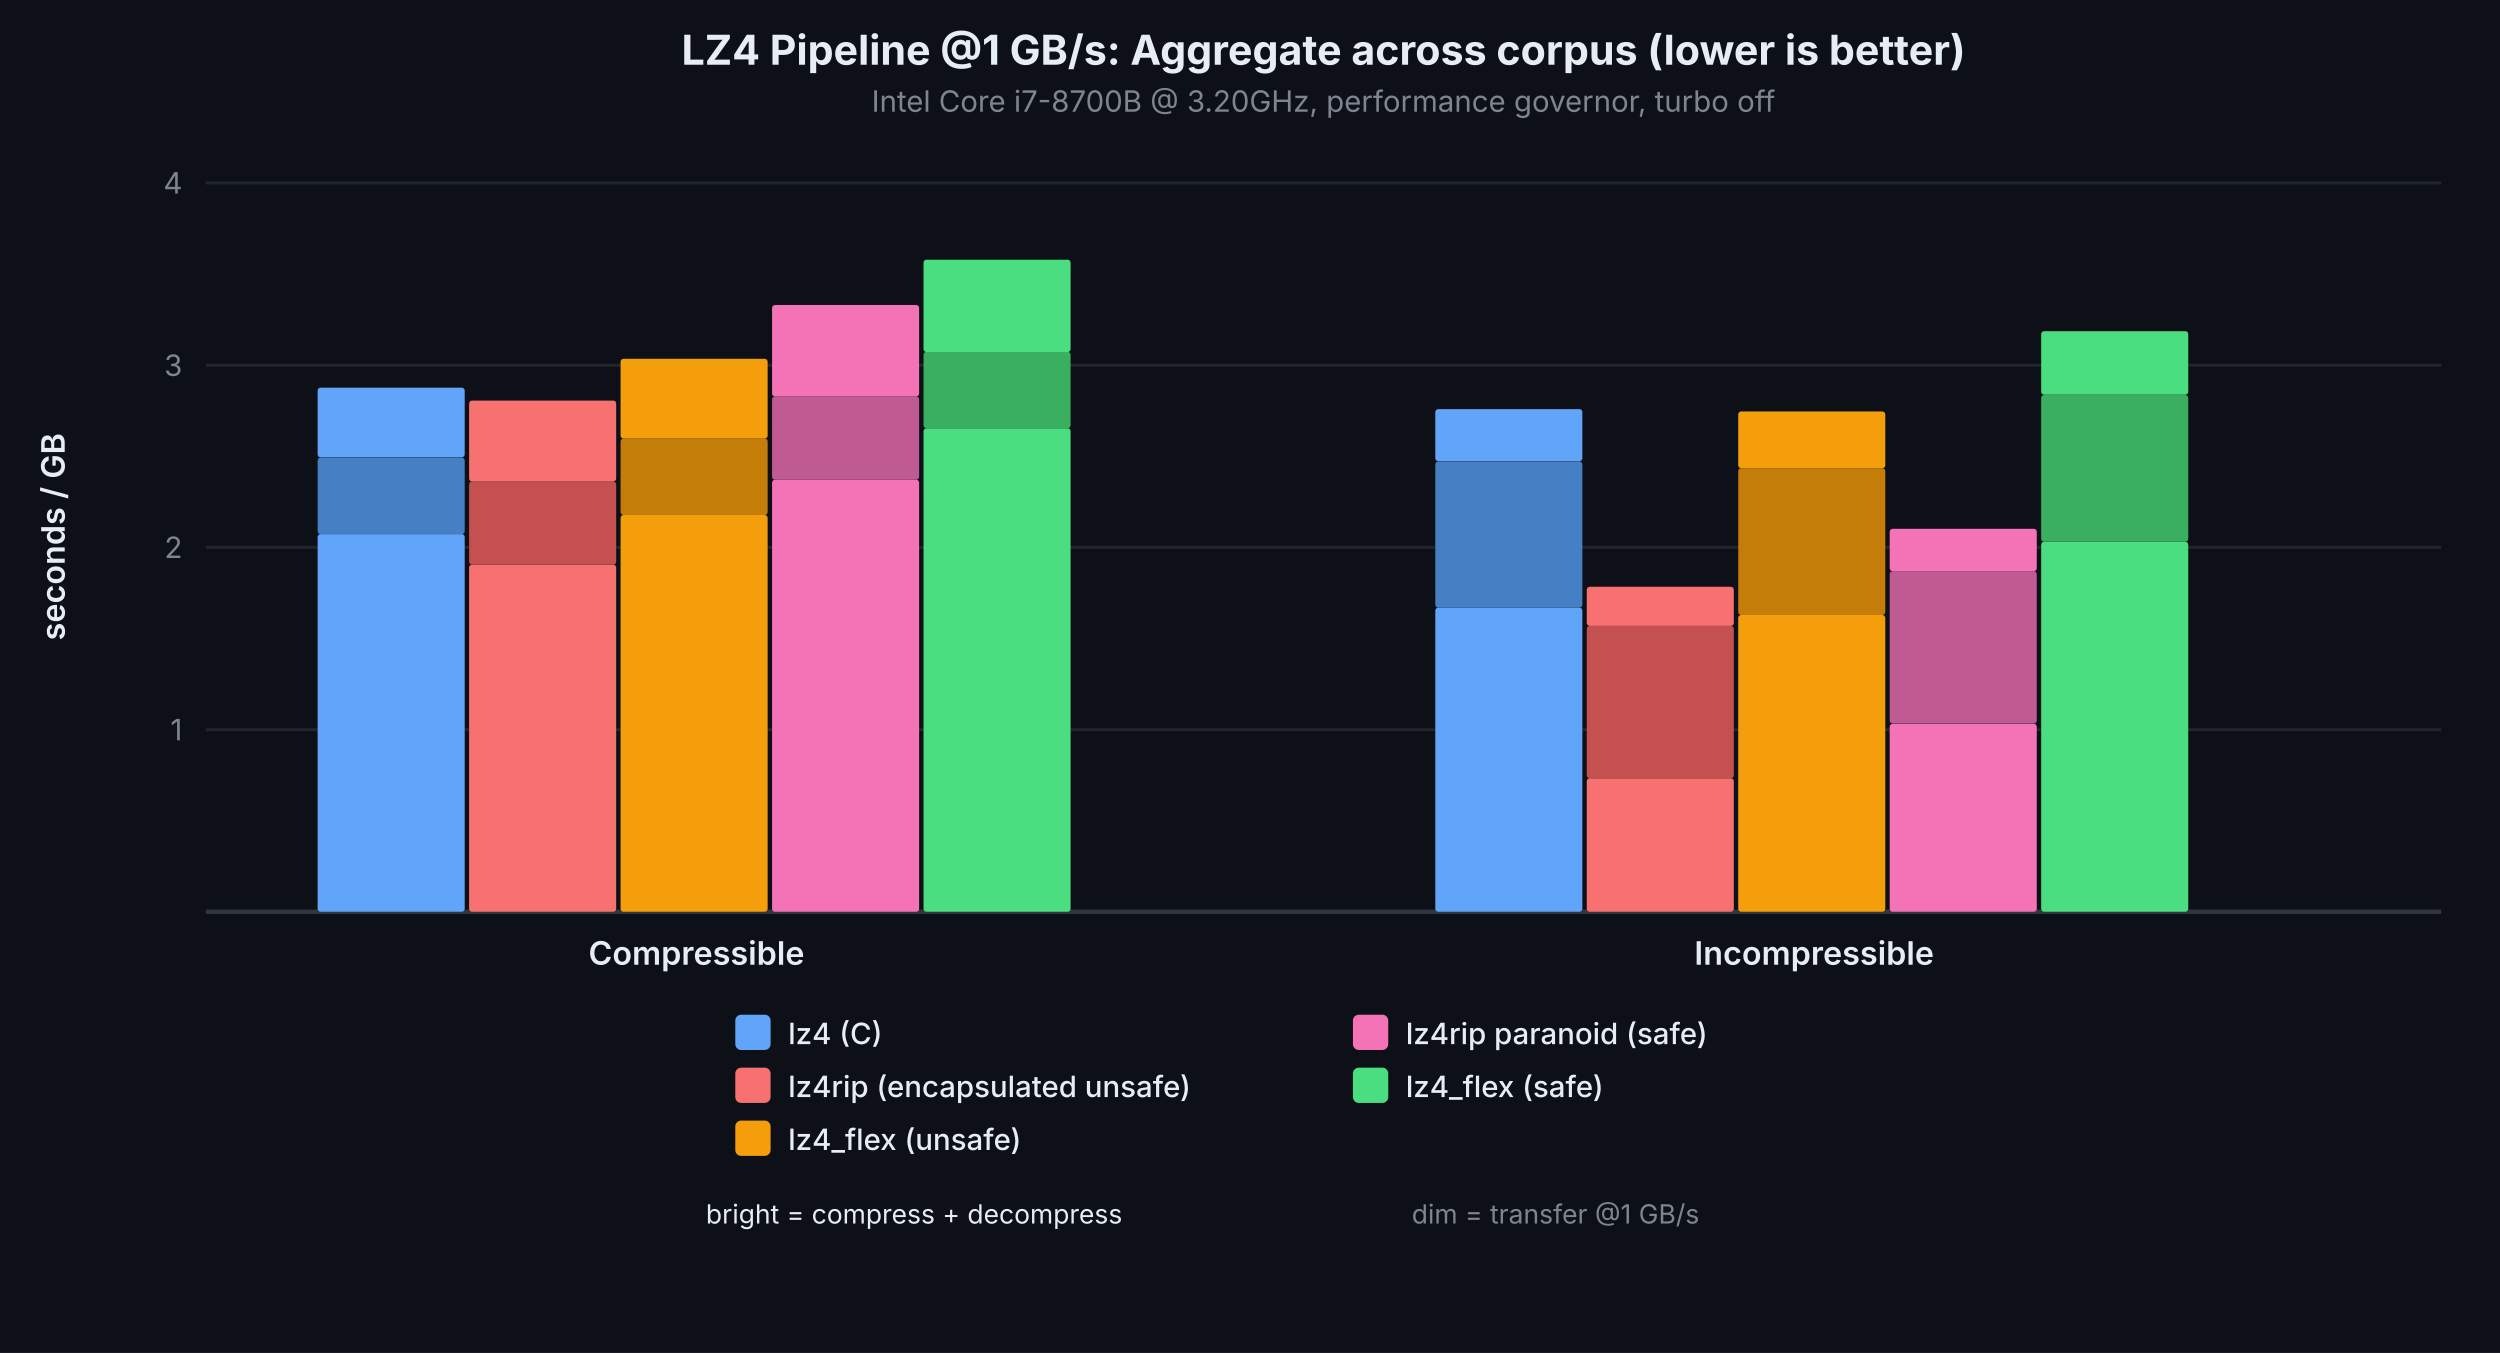
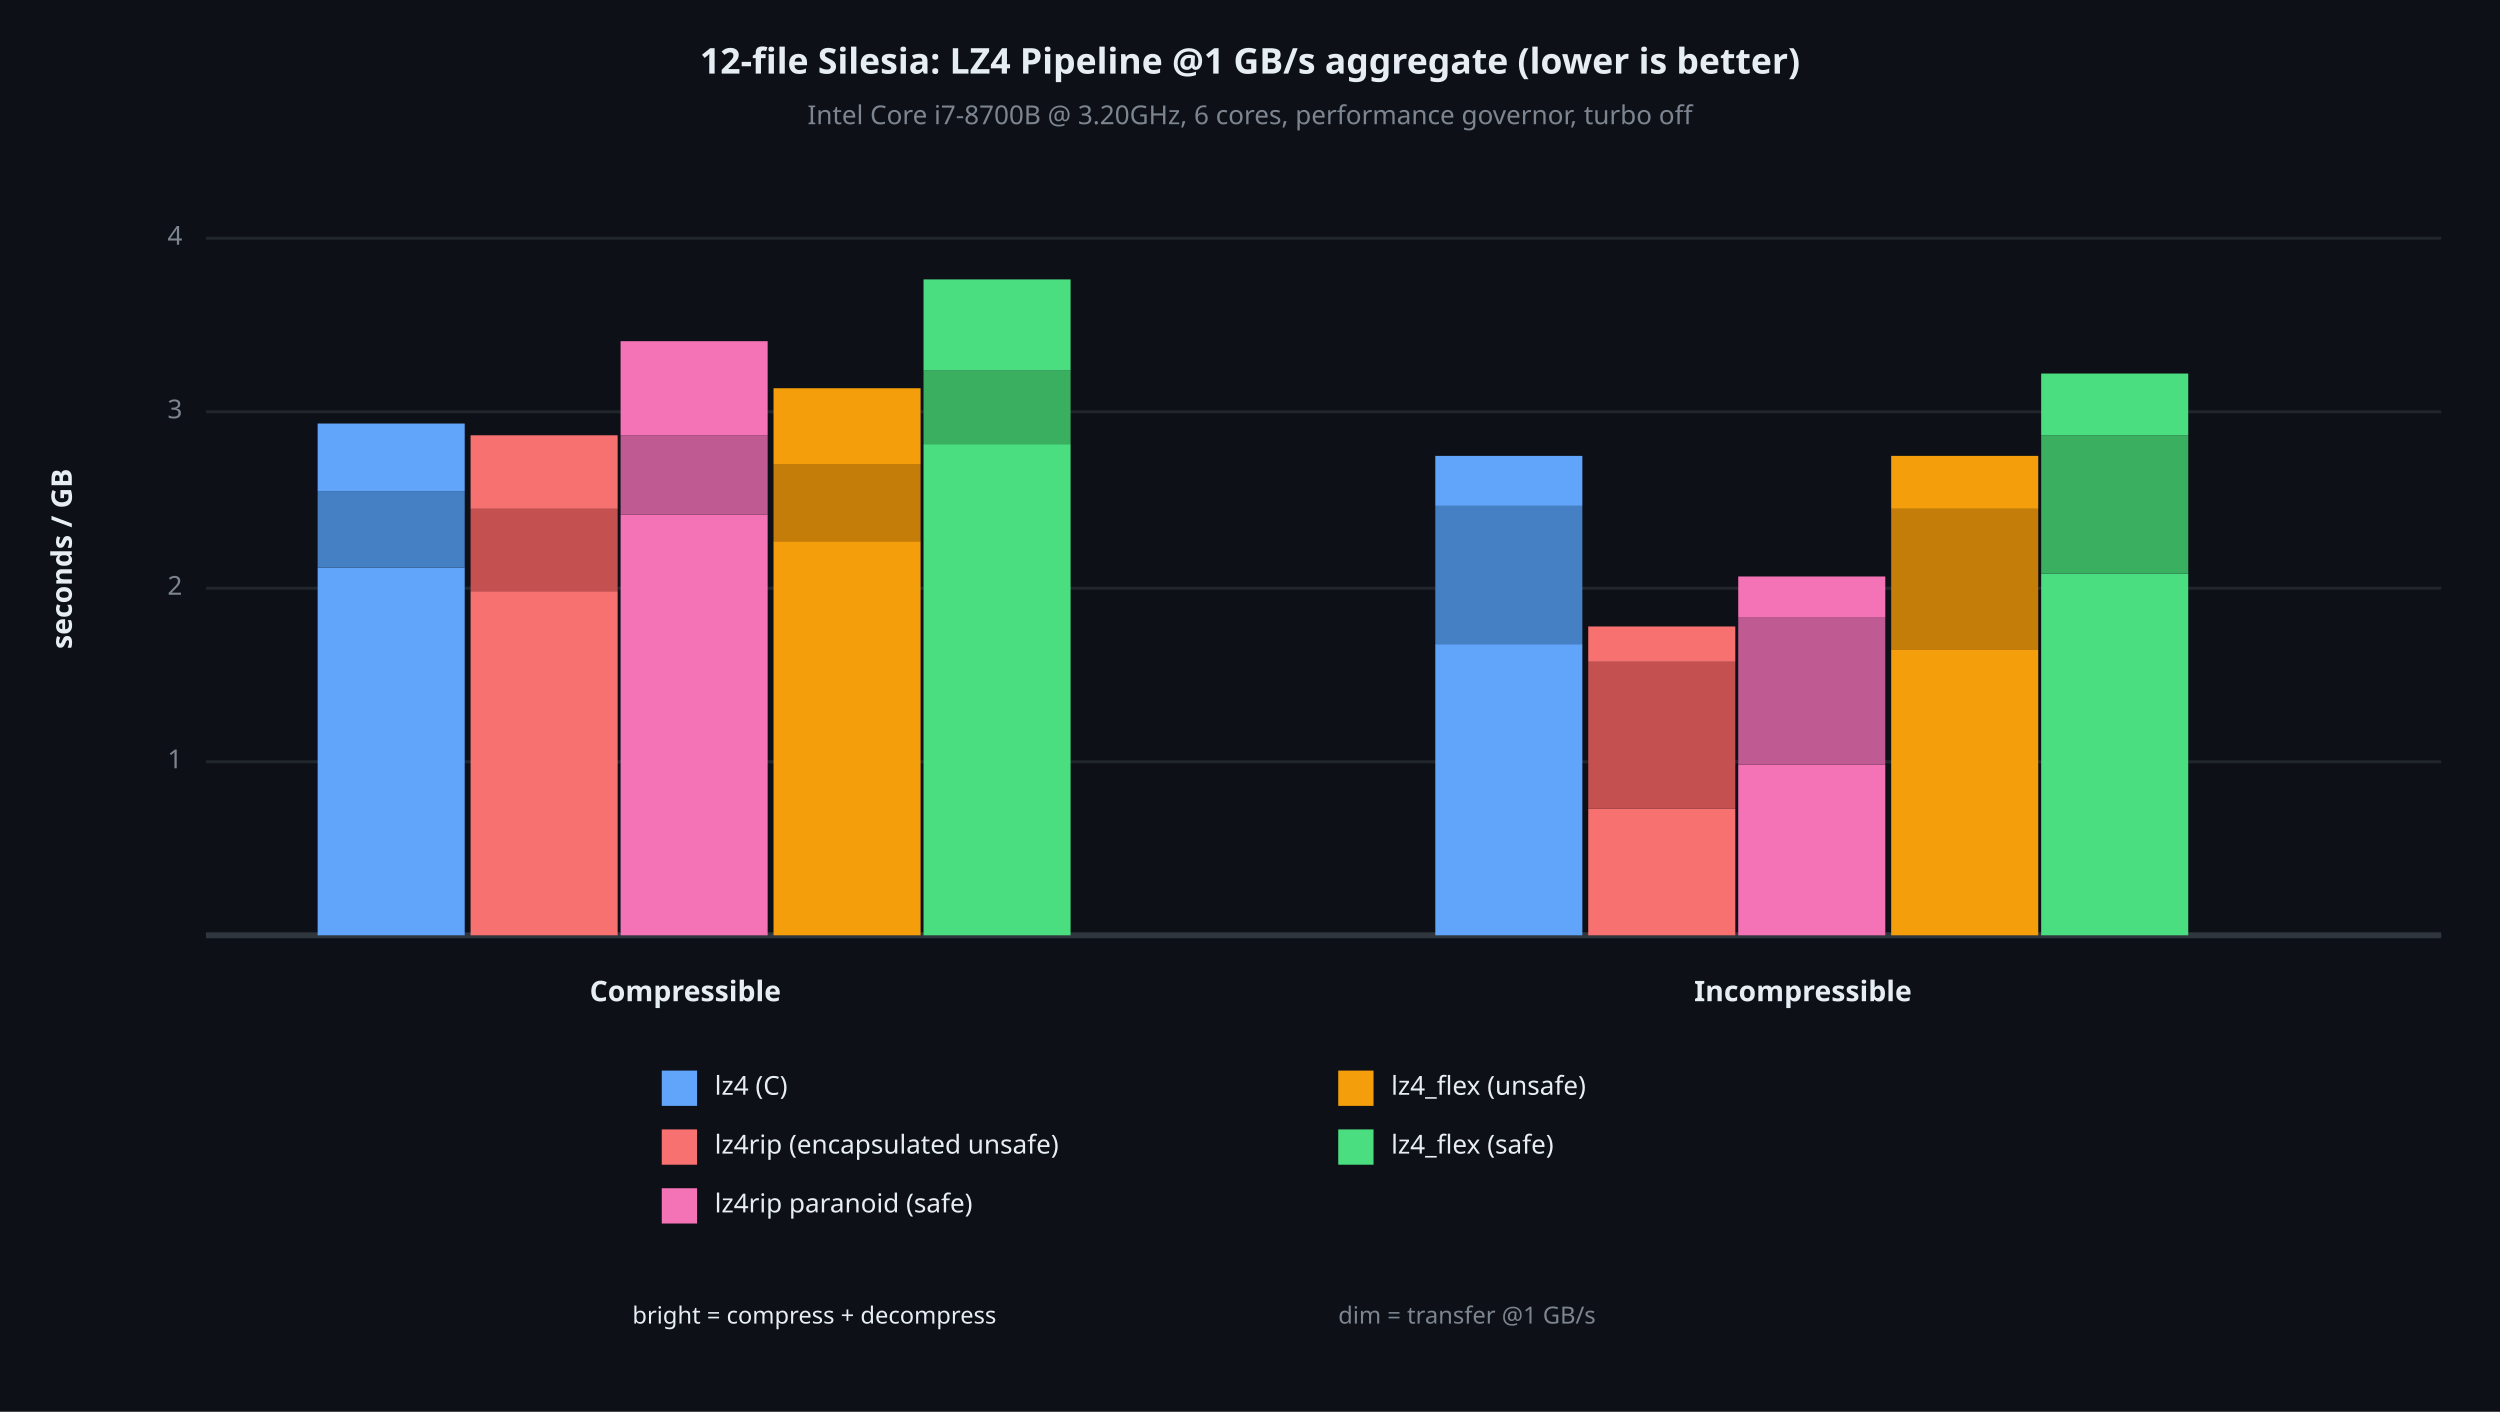
- <svg xmlns="http://www.w3.org/2000/svg" viewBox="0 0 850 460" font-family="system-ui, -apple-system, sans-serif">
-   <rect width="850" height="460" fill="#0d1117" />
-   <text x="450.0" y="22" text-anchor="middle" fill="#e6edf3" font-size="14" font-weight="700">LZ4 Pipeline @1 GB/s: Aggregate across corpus (lower is better)</text>
-   <text x="450.0" y="38" text-anchor="middle" fill="#7d8590" font-size="10">Intel Core i7-8700B @ 3.20GHz, performance governor, turbo off</text>
-   <line x1="70" y1="248.1" x2="830" y2="248.1" stroke="#21262d" stroke-width="1" />
-   <text x="62" y="248.1" text-anchor="end" dominant-baseline="middle" fill="#7d8590" font-size="10">1</text>
-   <line x1="70" y1="186.1" x2="830" y2="186.1" stroke="#21262d" stroke-width="1" />
-   <text x="62" y="186.1" text-anchor="end" dominant-baseline="middle" fill="#7d8590" font-size="10">2</text>
-   <line x1="70" y1="124.2" x2="830" y2="124.2" stroke="#21262d" stroke-width="1" />
-   <text x="62" y="124.2" text-anchor="end" dominant-baseline="middle" fill="#7d8590" font-size="10">3</text>
-   <line x1="70" y1="62.2" x2="830" y2="62.2" stroke="#21262d" stroke-width="1" />
-   <text x="62" y="62.2" text-anchor="end" dominant-baseline="middle" fill="#7d8590" font-size="10">4</text>
-   <line x1="70" y1="310" x2="830" y2="310" stroke="#30363d" stroke-width="1.5" />
-   <text x="22" y="182.5" text-anchor="middle" fill="#e6edf3" font-size="11" font-weight="600" transform="rotate(-90,22,182.5)">seconds / GB</text>
-   <rect x="108.0" y="181.6" width="50.0" height="128.4" fill="#60a5fa" rx="1" />
-   <rect x="108.0" y="155.6" width="50.0" height="26.0" fill="#4680c4" rx="1" />
-   <rect x="108.0" y="131.8" width="50.0" height="23.7" fill="#60a5fa" rx="1" />
-   <rect x="159.5" y="192.0" width="50.0" height="118.0" fill="#f87171" rx="1" />
-   <rect x="159.5" y="163.7" width="50.0" height="28.3" fill="#c45050" rx="1" />
-   <rect x="159.5" y="136.2" width="50.0" height="27.5" fill="#f87171" rx="1" />
-   <rect x="211.0" y="175.1" width="50.0" height="134.9" fill="#f59e0b" rx="1" />
-   <rect x="211.0" y="149.1" width="50.0" height="26.0" fill="#c47d08" rx="1" />
-   <rect x="211.0" y="122.0" width="50.0" height="27.1" fill="#f59e0b" rx="1" />
-   <rect x="262.5" y="163.1" width="50.0" height="146.9" fill="#f472b6" rx="1" />
-   <rect x="262.5" y="134.8" width="50.0" height="28.3" fill="#c05a92" rx="1" />
-   <rect x="262.5" y="103.7" width="50.0" height="31.1" fill="#f472b6" rx="1" />
-   <rect x="314.0" y="145.6" width="50.0" height="164.4" fill="#4ade80" rx="1" />
-   <rect x="314.0" y="119.6" width="50.0" height="26.0" fill="#3aaf60" rx="1" />
-   <rect x="314.0" y="88.3" width="50.0" height="31.4" fill="#4ade80" rx="1" />
-   <text x="236.8" y="328" text-anchor="middle" fill="#e6edf3" font-size="11" font-weight="600">Compressible</text>
-   <rect x="488.0" y="206.6" width="50.0" height="103.4" fill="#60a5fa" rx="1" />
-   <rect x="488.0" y="156.9" width="50.0" height="49.7" fill="#4680c4" rx="1" />
-   <rect x="488.0" y="139.1" width="50.0" height="17.7" fill="#60a5fa" rx="1" />
-   <rect x="539.5" y="264.6" width="50.0" height="45.4" fill="#f87171" rx="1" />
-   <rect x="539.5" y="212.8" width="50.0" height="51.8" fill="#c45050" rx="1" />
-   <rect x="539.5" y="199.5" width="50.0" height="13.3" fill="#f87171" rx="1" />
-   <rect x="591.0" y="209.1" width="50.0" height="100.9" fill="#f59e0b" rx="1" />
-   <rect x="591.0" y="159.2" width="50.0" height="49.9" fill="#c47d08" rx="1" />
-   <rect x="591.0" y="139.9" width="50.0" height="19.3" fill="#f59e0b" rx="1" />
-   <rect x="642.5" y="246.1" width="50.0" height="63.9" fill="#f472b6" rx="1" />
-   <rect x="642.5" y="194.2" width="50.0" height="51.8" fill="#c05a92" rx="1" />
-   <rect x="642.5" y="179.8" width="50.0" height="14.4" fill="#f472b6" rx="1" />
-   <rect x="694.0" y="184.2" width="50.0" height="125.8" fill="#4ade80" rx="1" />
-   <rect x="694.0" y="134.3" width="50.0" height="49.9" fill="#3aaf60" rx="1" />
-   <rect x="694.0" y="112.6" width="50.0" height="21.6" fill="#4ade80" rx="1" />
-   <text x="616.8" y="328" text-anchor="middle" fill="#e6edf3" font-size="11" font-weight="600">Incompressible</text>
-   <rect x="250" y="345" width="12" height="12" fill="#60a5fa" rx="2" />
-   <text x="268" y="355" fill="#e6edf3" font-size="10" font-weight="500">lz4 (C)</text>
-   <rect x="250" y="363" width="12" height="12" fill="#f87171" rx="2" />
-   <text x="268" y="373" fill="#e6edf3" font-size="10" font-weight="500">lz4rip (encapsulated unsafe)</text>
-   <rect x="250" y="381" width="12" height="12" fill="#f59e0b" rx="2" />
-   <text x="268" y="391" fill="#e6edf3" font-size="10" font-weight="500">lz4_flex (unsafe)</text>
-   <rect x="460" y="345" width="12" height="12" fill="#f472b6" rx="2" />
-   <text x="478" y="355" fill="#e6edf3" font-size="10" font-weight="500">lz4rip paranoid (safe)</text>
-   <rect x="460" y="363" width="12" height="12" fill="#4ade80" rx="2" />
-   <text x="478" y="373" fill="#e6edf3" font-size="10" font-weight="500">lz4_flex (safe)</text>
-   <text x="240" y="416" fill="#e6edf3" font-size="9">bright = compress + decompress</text>
-   <text x="480" y="416" fill="#7d8590" font-size="9">dim = transfer @1 GB/s</text>
+ <svg xmlns="http://www.w3.org/2000/svg" viewBox="0 0 850 480" font-family="system-ui, -apple-system, sans-serif">
+   <rect x="0" y="0" width="850" height="480" opacity="1" fill="#0D1117" stroke="none" />
+   <text x="425" y="22" dy="0.5ex" text-anchor="middle" font-family="sans-serif" font-size="12.097" opacity="1" fill="#E6EDF3" font-weight="bold">
+ 12-file Silesia: LZ4 Pipeline @1 GB/s aggregate (lower is better)
+ </text>
+   <text x="425" y="40" dy="0.5ex" text-anchor="middle" font-family="sans-serif" font-size="8.871" opacity="1" fill="#7D8590">
+ Intel Core i7-8700B @ 3.20GHz, 6 cores, performance governor, turbo off
+ </text>
+   <text x="22" y="190" dy="0.5ex" text-anchor="middle" font-family="sans-serif" font-size="9.677" opacity="1" fill="#E6EDF3" font-weight="bold" transform="rotate(270, 22, 190)">
+ seconds / GB
+ </text>
+   <polyline fill="none" opacity="1" stroke="#21262D" stroke-width="1" points="70,259 830,259 " />
+   <text x="62" y="259" dy="0.5ex" text-anchor="end" font-family="sans-serif" font-size="8.871" opacity="1" fill="#7D8590">
+ 1
+ </text>
+   <polyline fill="none" opacity="1" stroke="#21262D" stroke-width="1" points="70,200 830,200 " />
+   <text x="62" y="200" dy="0.5ex" text-anchor="end" font-family="sans-serif" font-size="8.871" opacity="1" fill="#7D8590">
+ 2
+ </text>
+   <polyline fill="none" opacity="1" stroke="#21262D" stroke-width="1" points="70,140 830,140 " />
+   <text x="62" y="140" dy="0.5ex" text-anchor="end" font-family="sans-serif" font-size="8.871" opacity="1" fill="#7D8590">
+ 3
+ </text>
+   <polyline fill="none" opacity="1" stroke="#21262D" stroke-width="1" points="70,81 830,81 " />
+   <text x="62" y="81" dy="0.5ex" text-anchor="end" font-family="sans-serif" font-size="8.871" opacity="1" fill="#7D8590">
+ 4
+ </text>
+   <polyline fill="none" opacity="1" stroke="#30363D" stroke-width="2" points="70,318 830,318 " />
+   <rect x="108" y="193" width="50" height="125" opacity="1" fill="#60A5FA" stroke="none" />
+   <rect x="108" y="167" width="50" height="26" opacity="1" fill="#4680C4" stroke="none" />
+   <rect x="108" y="144" width="50" height="23" opacity="1" fill="#60A5FA" stroke="none" />
+   <rect x="160" y="201" width="50" height="117" opacity="1" fill="#F87171" stroke="none" />
+   <rect x="160" y="173" width="50" height="28" opacity="1" fill="#C45050" stroke="none" />
+   <rect x="160" y="148" width="50" height="25" opacity="1" fill="#F87171" stroke="none" />
+   <rect x="211" y="175" width="50" height="143" opacity="1" fill="#F472B6" stroke="none" />
+   <rect x="211" y="148" width="50" height="27" opacity="1" fill="#C05A92" stroke="none" />
+   <rect x="211" y="116" width="50" height="32" opacity="1" fill="#F472B6" stroke="none" />
+   <rect x="263" y="184" width="50" height="134" opacity="1" fill="#F59E0B" stroke="none" />
+   <rect x="263" y="158" width="50" height="26" opacity="1" fill="#C47D08" stroke="none" />
+   <rect x="263" y="132" width="50" height="26" opacity="1" fill="#F59E0B" stroke="none" />
+   <rect x="314" y="151" width="50" height="167" opacity="1" fill="#4ADE80" stroke="none" />
+   <rect x="314" y="126" width="50" height="25" opacity="1" fill="#3AAF60" stroke="none" />
+   <rect x="314" y="95" width="50" height="31" opacity="1" fill="#4ADE80" stroke="none" />
+   <text x="233" y="338" dy="0.5ex" text-anchor="middle" font-family="sans-serif" font-size="9.677" opacity="1" fill="#E6EDF3" font-weight="bold">
+ Compressible
+ </text>
+   <rect x="488" y="219" width="50" height="99" opacity="1" fill="#60A5FA" stroke="none" />
+   <rect x="488" y="172" width="50" height="47" opacity="1" fill="#4680C4" stroke="none" />
+   <rect x="488" y="155" width="50" height="17" opacity="1" fill="#60A5FA" stroke="none" />
+   <rect x="540" y="275" width="50" height="43" opacity="1" fill="#F87171" stroke="none" />
+   <rect x="540" y="225" width="50" height="50" opacity="1" fill="#C45050" stroke="none" />
+   <rect x="540" y="213" width="50" height="12" opacity="1" fill="#F87171" stroke="none" />
+   <rect x="591" y="260" width="50" height="58" opacity="1" fill="#F472B6" stroke="none" />
+   <rect x="591" y="210" width="50" height="50" opacity="1" fill="#C05A92" stroke="none" />
+   <rect x="591" y="196" width="50" height="14" opacity="1" fill="#F472B6" stroke="none" />
+   <rect x="643" y="221" width="50" height="97" opacity="1" fill="#F59E0B" stroke="none" />
+   <rect x="643" y="173" width="50" height="48" opacity="1" fill="#C47D08" stroke="none" />
+   <rect x="643" y="155" width="50" height="18" opacity="1" fill="#F59E0B" stroke="none" />
+   <rect x="694" y="195" width="50" height="123" opacity="1" fill="#4ADE80" stroke="none" />
+   <rect x="694" y="148" width="50" height="47" opacity="1" fill="#3AAF60" stroke="none" />
+   <rect x="694" y="127" width="50" height="21" opacity="1" fill="#4ADE80" stroke="none" />
+   <text x="613" y="338" dy="0.5ex" text-anchor="middle" font-family="sans-serif" font-size="9.677" opacity="1" fill="#E6EDF3" font-weight="bold">
+ Incompressible
+ </text>
+   <rect x="225" y="364" width="12" height="12" opacity="1" fill="#60A5FA" stroke="none" />
+   <text x="243" y="370" dy="0.5ex" text-anchor="start" font-family="sans-serif" font-size="8.871" opacity="1" fill="#E6EDF3">
+ lz4 (C)
+ </text>
+   <rect x="225" y="384" width="12" height="12" opacity="1" fill="#F87171" stroke="none" />
+   <text x="243" y="390" dy="0.5ex" text-anchor="start" font-family="sans-serif" font-size="8.871" opacity="1" fill="#E6EDF3">
+ lz4rip (encapsulated unsafe)
+ </text>
+   <rect x="225" y="404" width="12" height="12" opacity="1" fill="#F472B6" stroke="none" />
+   <text x="243" y="410" dy="0.5ex" text-anchor="start" font-family="sans-serif" font-size="8.871" opacity="1" fill="#E6EDF3">
+ lz4rip paranoid (safe)
+ </text>
+   <rect x="455" y="364" width="12" height="12" opacity="1" fill="#F59E0B" stroke="none" />
+   <text x="473" y="370" dy="0.5ex" text-anchor="start" font-family="sans-serif" font-size="8.871" opacity="1" fill="#E6EDF3">
+ lz4_flex (unsafe)
+ </text>
+   <rect x="455" y="384" width="12" height="12" opacity="1" fill="#4ADE80" stroke="none" />
+   <text x="473" y="390" dy="0.5ex" text-anchor="start" font-family="sans-serif" font-size="8.871" opacity="1" fill="#E6EDF3">
+ lz4_flex (safe)
+ </text>
+   <text x="215" y="448" dy="0.5ex" text-anchor="start" font-family="sans-serif" font-size="8.065" opacity="1" fill="#E6EDF3">
+ bright = compress + decompress
+ </text>
+   <text x="455" y="448" dy="0.5ex" text-anchor="start" font-family="sans-serif" font-size="8.065" opacity="1" fill="#7D8590">
+ dim = transfer @1 GB/s
+ </text>
</svg>
